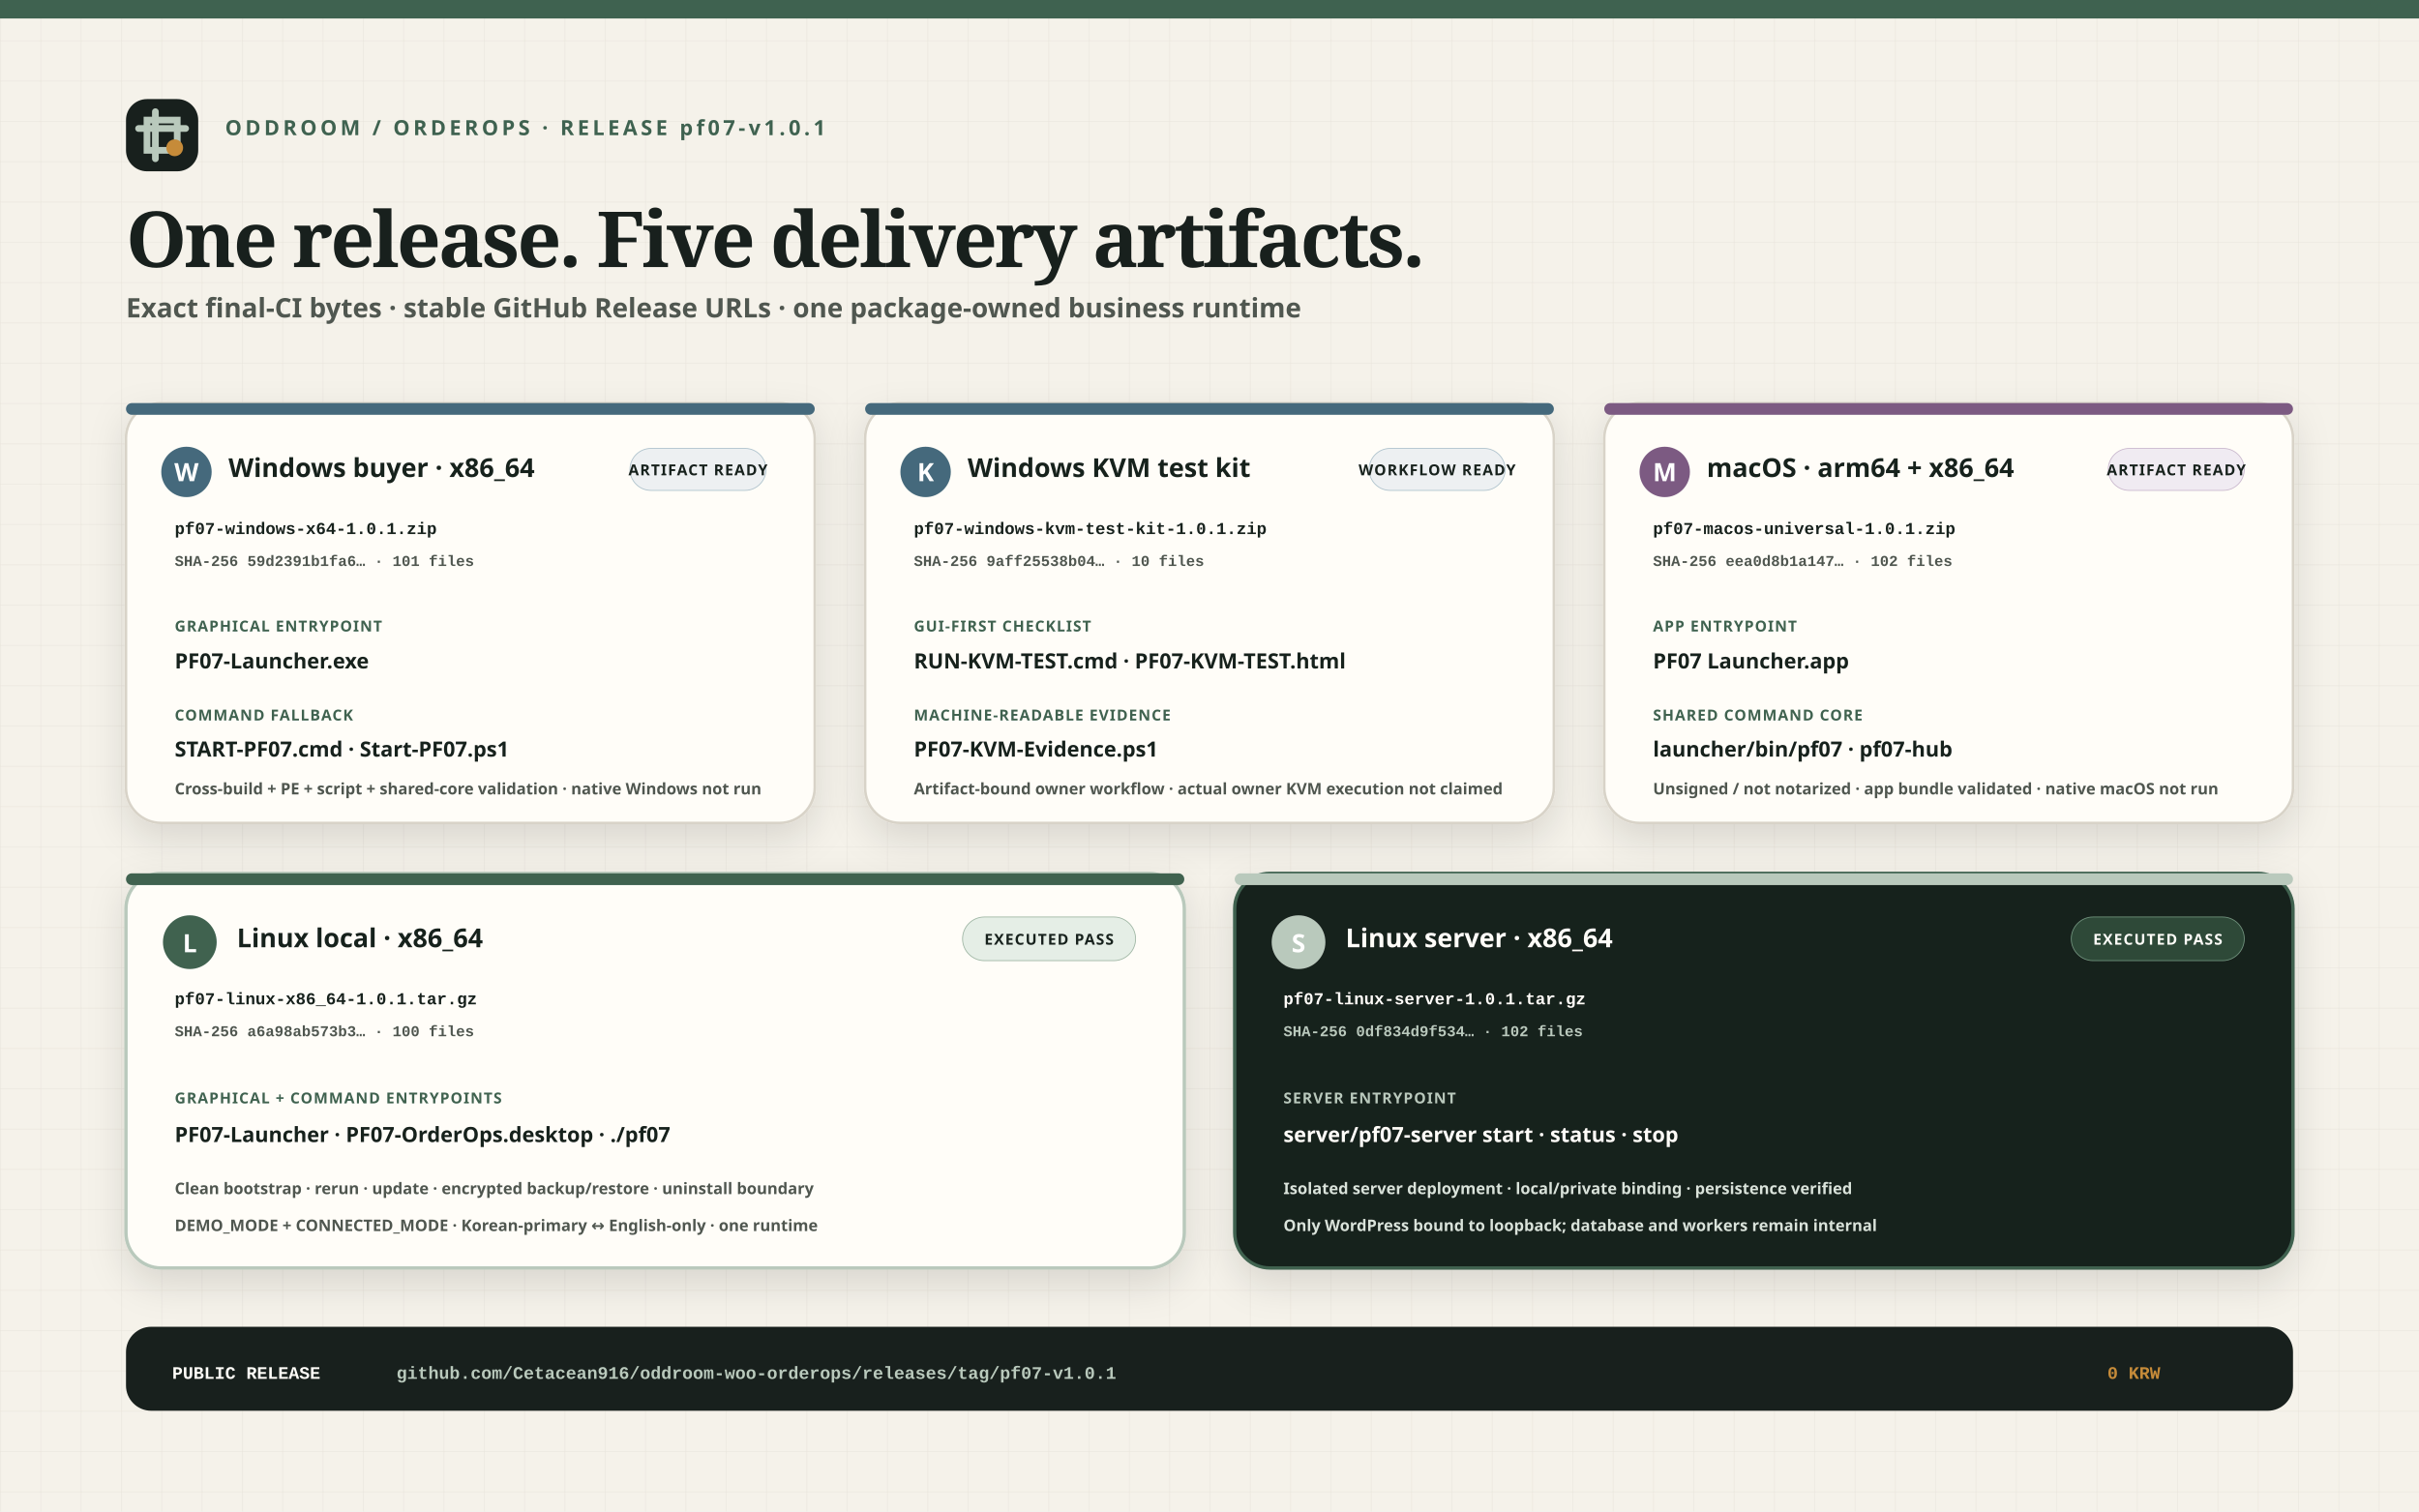
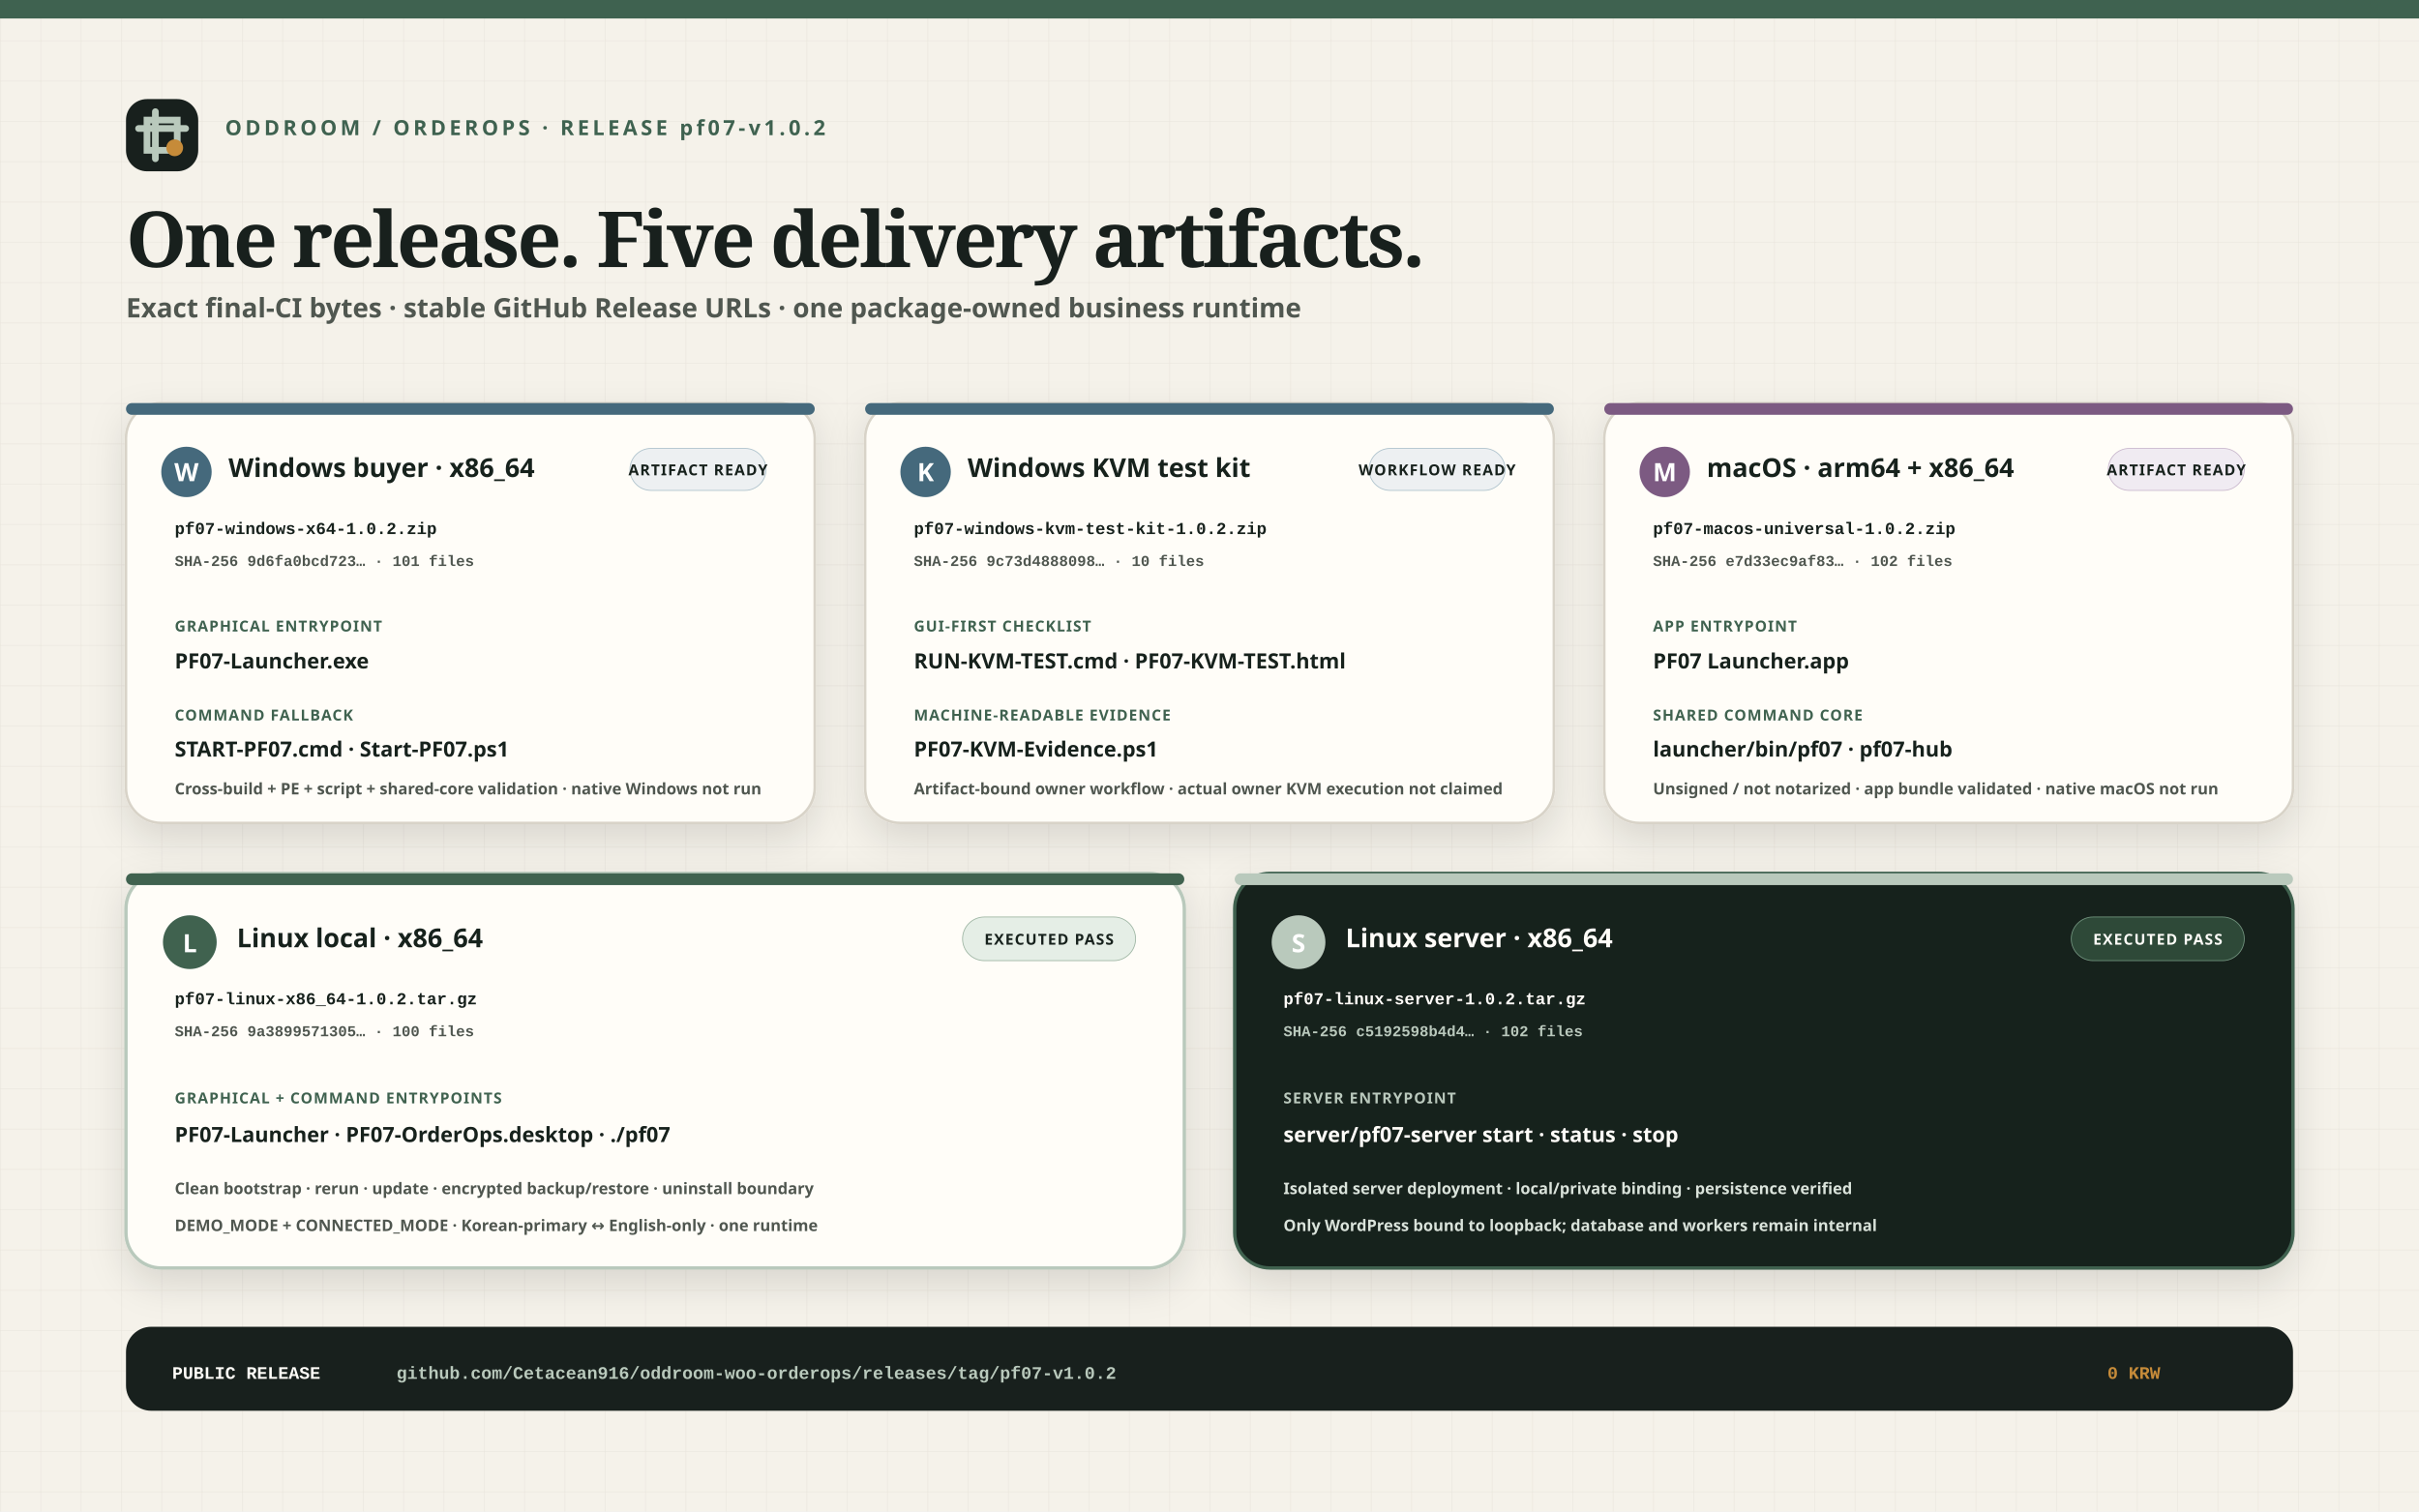
<svg xmlns="http://www.w3.org/2000/svg" width="2880" height="1800" viewBox="0 0 2880 1800" role="img" aria-labelledby="title desc">
  <defs>
    <pattern id="grid" width="48" height="48" patternUnits="userSpaceOnUse">
      <path d="M48 0H0V48" fill="none" stroke="#d8d3c8" stroke-width="1" opacity=".5" />
    </pattern>
    <filter id="shadow" x="-20%" y="-20%" width="140%" height="160%">
      <feDropShadow dx="0" dy="18" stdDeviation="22" flood-color="#17201d" flood-opacity=".12" />
    </filter>
    <style>
      @font-face{font-family:"PF07 Pretendard";src:url("../../../../../fonts/PretendardVariable.woff2") format("woff2");font-weight:45 920;font-style:normal;font-display:block}
      @font-face{font-family:"PF07 Noto Serif KR";src:url("../../../../../fonts/NotoSerifKR-Variable-PF07Subset.woff2") format("woff2");font-weight:200 900;font-style:normal;font-display:block}
      text{font-family:"PF07 Pretendard","Pretendard Variable",sans-serif;fill:#18201d}.eyebrow{font-size:25px;font-weight:800;letter-spacing:4px;fill:#3f6250}.title{font-family:"PF07 Noto Serif KR","Noto Serif KR",serif;font-size:92px;font-weight:800;letter-spacing:-3px}.subtitle{font-size:32px;font-weight:600;fill:#505750}.platform{font-size:31px;font-weight:800}.state{font-size:18px;font-weight:800;letter-spacing:1.3px}.file{font-family:"SFMono-Regular","Cascadia Mono","Liberation Mono",monospace;font-size:20px;font-weight:700}.meta{font-family:"SFMono-Regular","Cascadia Mono","Liberation Mono",monospace;font-size:18px;font-weight:600;fill:#505750}.label{font-size:18px;font-weight:800;letter-spacing:1.2px;fill:#3f6250}.entry{font-size:25px;font-weight:750}.boundary{font-size:19px;font-weight:650;fill:#505750}.footer{font-family:"SFMono-Regular","Cascadia Mono","Liberation Mono",monospace;font-size:21px;font-weight:700}.check{font-size:30px;font-weight:900;fill:#fff}.light{fill:#fffdf8}.light-muted{fill:#d9e3da}.sage-text{fill:#b9c9bc}.amber-text{fill:#c68b39}
    </style>
  </defs>
  <rect width="2880" height="1800" fill="#f5f2ea" />
  <rect width="2880" height="1800" fill="url(#grid)" />
  <rect width="2880" height="22" fill="#3f6250" />
  <g transform="translate(150 118)">
    <rect width="86" height="86" rx="25" fill="#18201d" />
    <path d="M25 25h36v36H25zM35 15v56M15 35h56" fill="none" stroke="#b9c9bc" stroke-width="8" stroke-linecap="round" />
    <circle cx="58" cy="58" r="10" fill="#c68b39" />
  </g>
-   <text x="268" y="161" class="eyebrow">ODDROOM / ORDEROPS · RELEASE pf07-v1.0.1</text>
+   <text x="268" y="161" class="eyebrow">ODDROOM / ORDEROPS · RELEASE pf07-v1.0.2</text>
  <text x="150" y="318" class="title">One release. Five delivery artifacts.</text>
  <text x="150" y="378" class="subtitle">Exact final-CI bytes · stable GitHub Release URLs · one package-owned business runtime</text>
  <g transform="translate(150 480)" filter="url(#shadow)">
    <rect width="820" height="500" rx="42" fill="#fffdf8" stroke="#d8d3c8" stroke-width="3" />
    <rect width="820" height="14" rx="7" fill="#45697b" />
    <circle cx="72" cy="82" r="30" fill="#45697b" />
    <text x="72" y="93" text-anchor="middle" class="check">W</text>
    <text x="122" y="88" class="platform">Windows buyer · x86_64</text>
    <rect x="600" y="54" width="162" height="50" rx="25" fill="#edf0f2" stroke="#aec2cc" />
    <text x="681" y="86" text-anchor="middle" class="state" fill="#45697b">ARTIFACT READY</text>
-     <text x="58" y="156" class="file">pf07-windows-x64-1.0.1.zip</text>
-     <text x="58" y="194" class="meta">SHA-256 59d2391b1fa6… · 101 files</text>
+     <text x="58" y="156" class="file">pf07-windows-x64-1.0.2.zip</text>
+     <text x="58" y="194" class="meta">SHA-256 9d6fa0bcd723… · 101 files</text>
    <text x="58" y="272" class="label">GRAPHICAL ENTRYPOINT</text>
    <text x="58" y="316" class="entry">PF07-Launcher.exe</text>
    <text x="58" y="378" class="label">COMMAND FALLBACK</text>
    <text x="58" y="421" class="entry">START-PF07.cmd · Start-PF07.ps1</text>
    <text x="58" y="466" class="boundary">Cross-build + PE + script + shared-core validation · native Windows not run</text>
  </g>
  <g transform="translate(1030 480)" filter="url(#shadow)">
    <rect width="820" height="500" rx="42" fill="#fffdf8" stroke="#d8d3c8" stroke-width="3" />
    <rect width="820" height="14" rx="7" fill="#45697b" />
    <circle cx="72" cy="82" r="30" fill="#45697b" />
    <text x="72" y="93" text-anchor="middle" class="check">K</text>
    <text x="122" y="88" class="platform">Windows KVM test kit</text>
    <rect x="600" y="54" width="162" height="50" rx="25" fill="#edf0f2" stroke="#aec2cc" />
    <text x="681" y="86" text-anchor="middle" class="state" fill="#45697b">WORKFLOW READY</text>
-     <text x="58" y="156" class="file">pf07-windows-kvm-test-kit-1.0.1.zip</text>
-     <text x="58" y="194" class="meta">SHA-256 9aff25538b04… · 10 files</text>
+     <text x="58" y="156" class="file">pf07-windows-kvm-test-kit-1.0.2.zip</text>
+     <text x="58" y="194" class="meta">SHA-256 9c73d4888098… · 10 files</text>
    <text x="58" y="272" class="label">GUI-FIRST CHECKLIST</text>
    <text x="58" y="316" class="entry">RUN-KVM-TEST.cmd · PF07-KVM-TEST.html</text>
    <text x="58" y="378" class="label">MACHINE-READABLE EVIDENCE</text>
    <text x="58" y="421" class="entry">PF07-KVM-Evidence.ps1</text>
    <text x="58" y="466" class="boundary">Artifact-bound owner workflow · actual owner KVM execution not claimed</text>
  </g>
  <g transform="translate(1910 480)" filter="url(#shadow)">
    <rect width="820" height="500" rx="42" fill="#fffdf8" stroke="#d8d3c8" stroke-width="3" />
    <rect width="820" height="14" rx="7" fill="#7b5a82" />
    <circle cx="72" cy="82" r="30" fill="#7b5a82" />
    <text x="72" y="93" text-anchor="middle" class="check">M</text>
    <text x="122" y="88" class="platform">macOS · arm64 + x86_64</text>
    <rect x="600" y="54" width="162" height="50" rx="25" fill="#f0ebf2" stroke="#c9b8cd" />
    <text x="681" y="86" text-anchor="middle" class="state" fill="#6a4872">ARTIFACT READY</text>
-     <text x="58" y="156" class="file">pf07-macos-universal-1.0.1.zip</text>
-     <text x="58" y="194" class="meta">SHA-256 eea0d8b1a147… · 102 files</text>
+     <text x="58" y="156" class="file">pf07-macos-universal-1.0.2.zip</text>
+     <text x="58" y="194" class="meta">SHA-256 e7d33ec9af83… · 102 files</text>
    <text x="58" y="272" class="label">APP ENTRYPOINT</text>
    <text x="58" y="316" class="entry">PF07 Launcher.app</text>
    <text x="58" y="378" class="label">SHARED COMMAND CORE</text>
    <text x="58" y="421" class="entry">launcher/bin/pf07 · pf07-hub</text>
    <text x="58" y="466" class="boundary">Unsigned / not notarized · app bundle validated · native macOS not run</text>
  </g>
  <g transform="translate(150 1040)" filter="url(#shadow)">
    <rect width="1260" height="470" rx="42" fill="#fffdf8" stroke="#b9c9bc" stroke-width="4" />
    <rect width="1260" height="14" rx="7" fill="#3f6250" />
    <circle cx="76" cy="82" r="32" fill="#3f6250" />
    <text x="76" y="94" text-anchor="middle" class="check">L</text>
    <text x="132" y="88" class="platform">Linux local · x86_64</text>
    <rect x="996" y="52" width="206" height="52" rx="26" fill="#e5eee6" stroke="#9fb6a4" />
    <text x="1099" y="85" text-anchor="middle" class="state" fill="#31523f">EXECUTED PASS</text>
-     <text x="58" y="156" class="file">pf07-linux-x86_64-1.0.1.tar.gz</text>
-     <text x="58" y="194" class="meta">SHA-256 a6a98ab573b3… · 100 files</text>
+     <text x="58" y="156" class="file">pf07-linux-x86_64-1.0.2.tar.gz</text>
+     <text x="58" y="194" class="meta">SHA-256 9a3899571305… · 100 files</text>
    <text x="58" y="274" class="label">GRAPHICAL + COMMAND ENTRYPOINTS</text>
    <text x="58" y="320" class="entry">PF07-Launcher · PF07-OrderOps.desktop · ./pf07</text>
    <text x="58" y="382" class="boundary">Clean bootstrap · rerun · update · encrypted backup/restore · uninstall boundary</text>
    <text x="58" y="426" class="boundary">DEMO_MODE + CONNECTED_MODE · Korean-primary ↔ English-only · one runtime</text>
  </g>
  <g transform="translate(1470 1040)" filter="url(#shadow)">
    <rect width="1260" height="470" rx="42" fill="#18201d" stroke="#3f6250" stroke-width="4" />
    <rect width="1260" height="14" rx="7" fill="#b9c9bc" />
    <circle cx="76" cy="82" r="32" fill="#b9c9bc" />
    <text x="76" y="94" text-anchor="middle" class="check" fill="#18201d">S</text>
    <text x="132" y="88" class="platform light">Linux server · x86_64</text>
    <rect x="996" y="52" width="206" height="52" rx="26" fill="#2d4939" stroke="#6f927b" />
    <text x="1099" y="85" text-anchor="middle" class="state light">EXECUTED PASS</text>
-     <text x="58" y="156" class="file light">pf07-linux-server-1.0.1.tar.gz</text>
-     <text x="58" y="194" class="meta sage-text">SHA-256 0df834d9f534… · 102 files</text>
+     <text x="58" y="156" class="file light">pf07-linux-server-1.0.2.tar.gz</text>
+     <text x="58" y="194" class="meta sage-text">SHA-256 c5192598b4d4… · 102 files</text>
    <text x="58" y="274" class="label sage-text">SERVER ENTRYPOINT</text>
    <text x="58" y="320" class="entry light">server/pf07-server start · status · stop</text>
    <text x="58" y="382" class="boundary light-muted">Isolated server deployment · local/private binding · persistence verified</text>
    <text x="58" y="426" class="boundary light-muted">Only WordPress bound to loopback; database and workers remain internal</text>
  </g>
  <rect x="150" y="1580" width="2580" height="100" rx="30" fill="#18201d" />
  <text x="205" y="1642" class="footer light">PUBLIC RELEASE</text>
-   <text x="472" y="1642" class="footer sage-text">github.com/Cetacean916/oddroom-woo-orderops/releases/tag/pf07-v1.0.1</text>
+   <text x="472" y="1642" class="footer sage-text">github.com/Cetacean916/oddroom-woo-orderops/releases/tag/pf07-v1.0.2</text>
  <text x="2572" y="1642" text-anchor="end" class="footer amber-text">0 KRW</text>
</svg>
